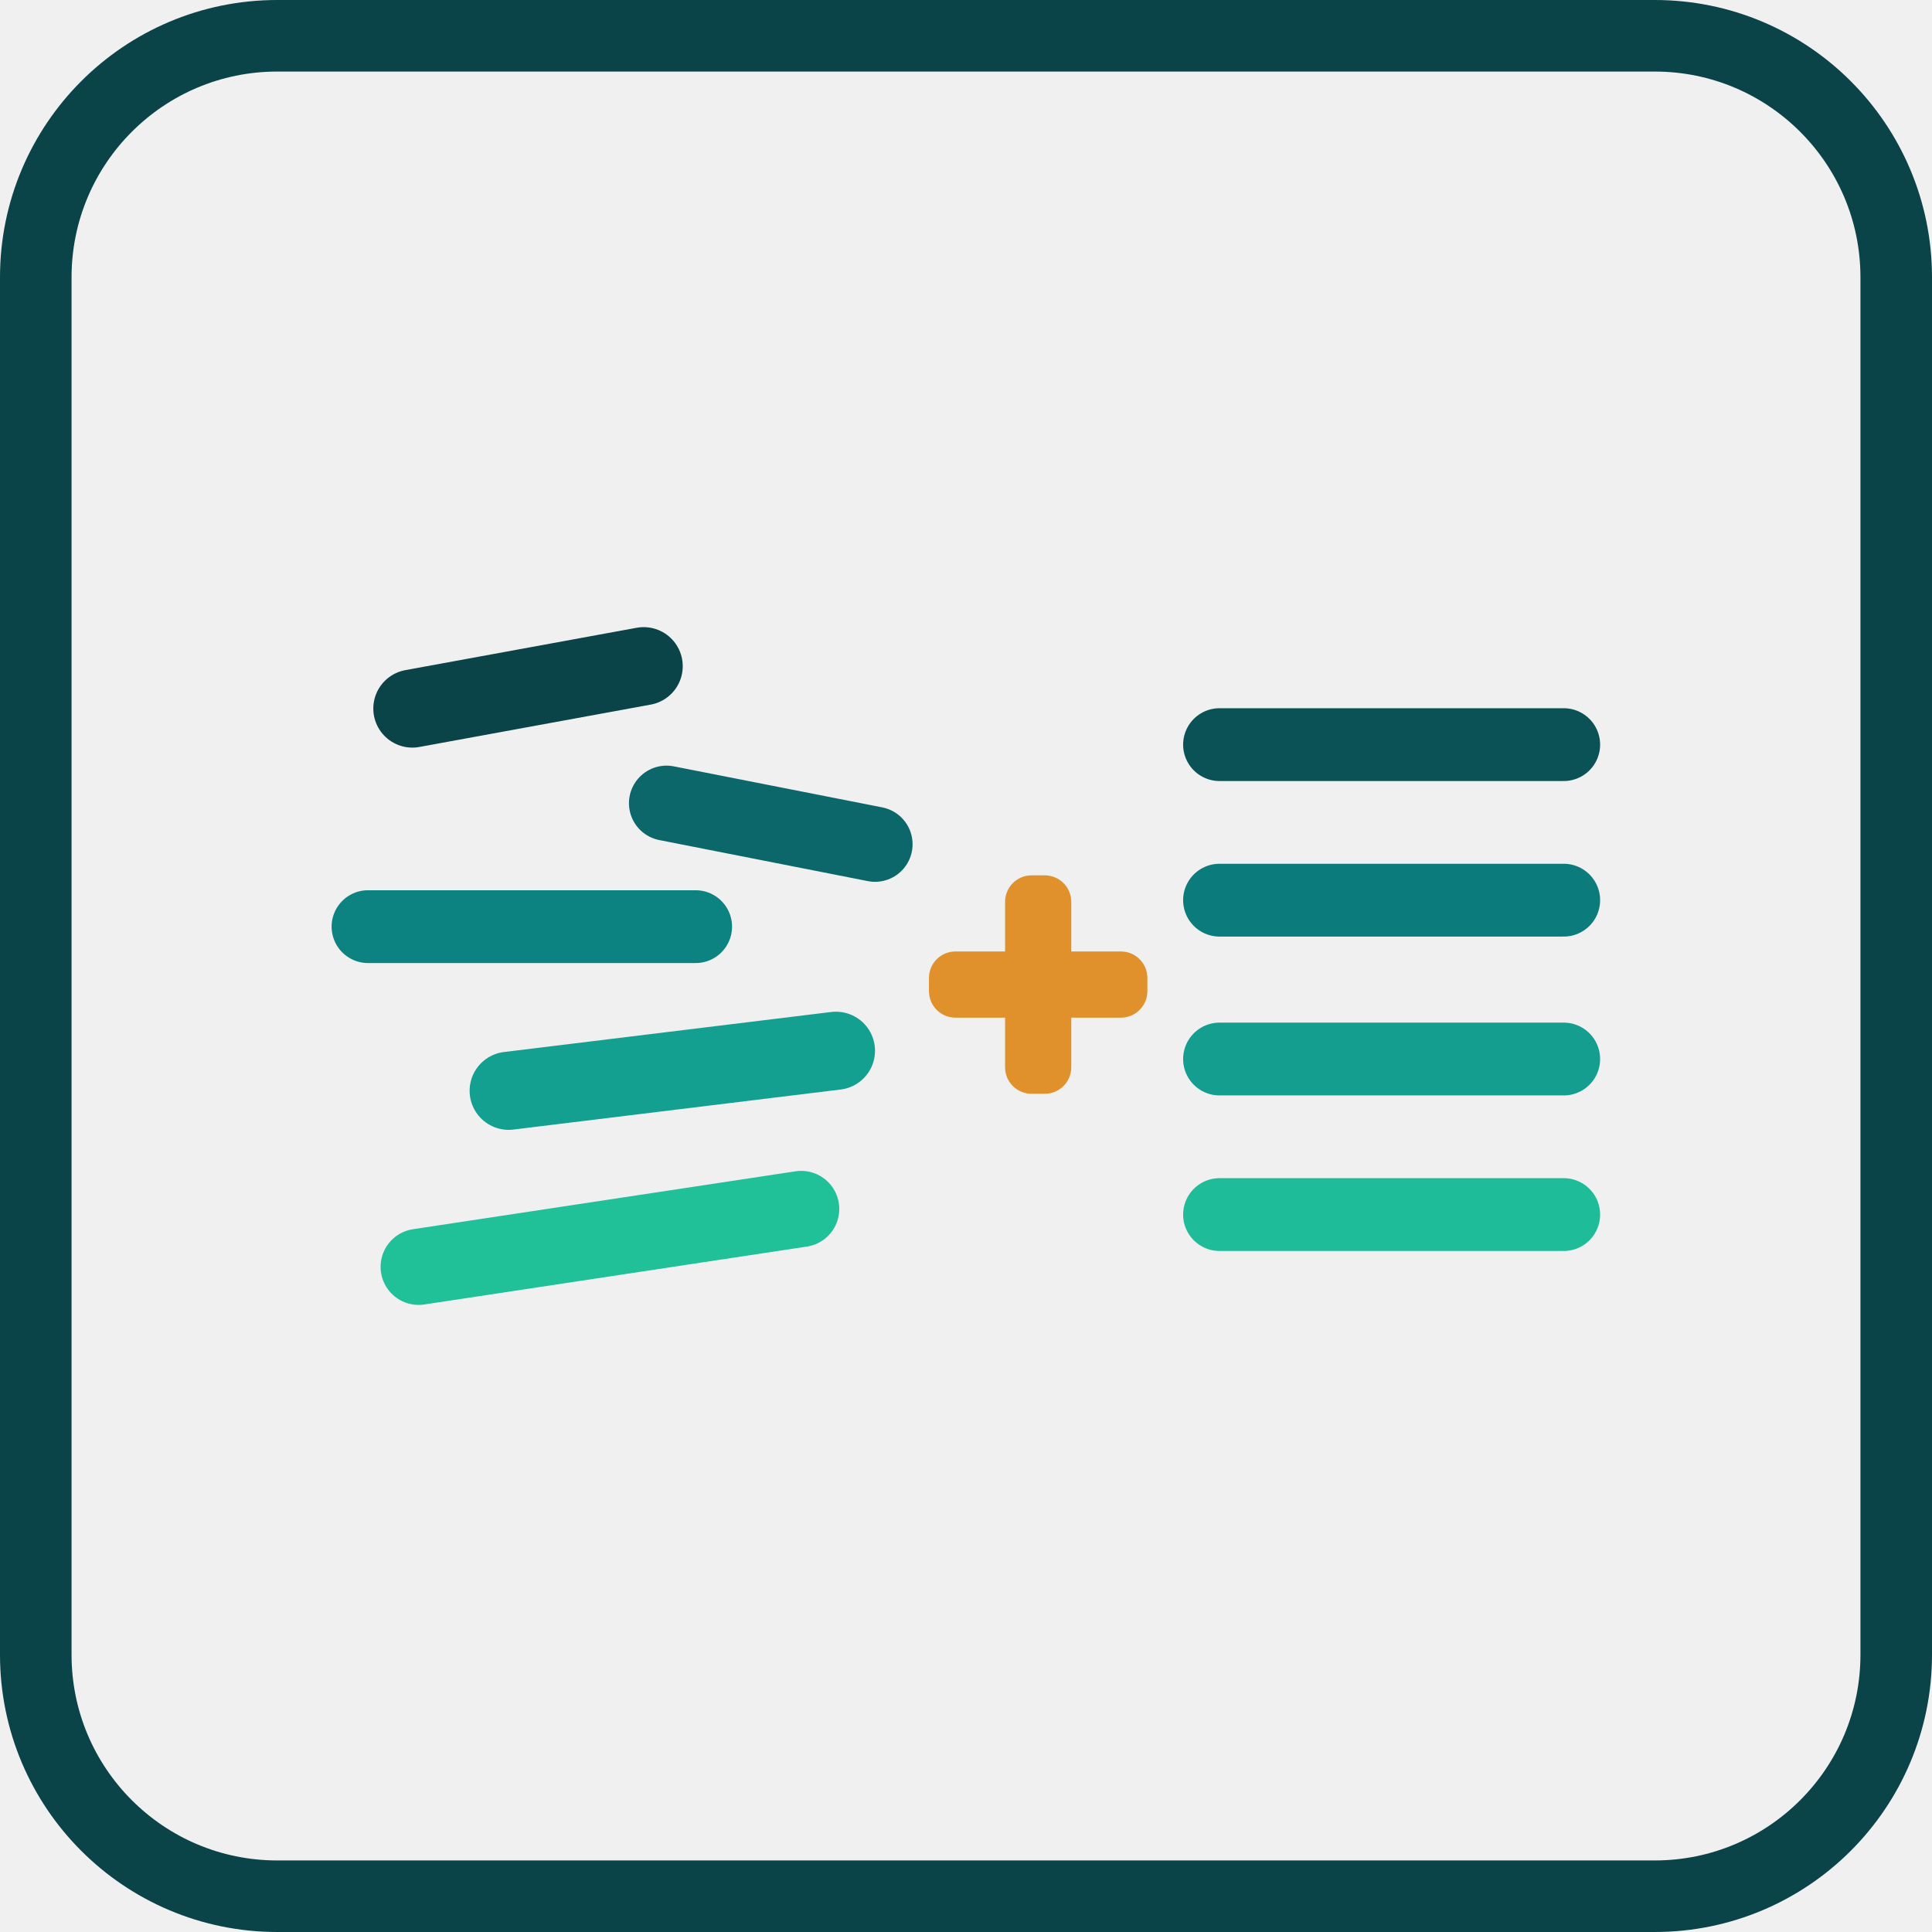
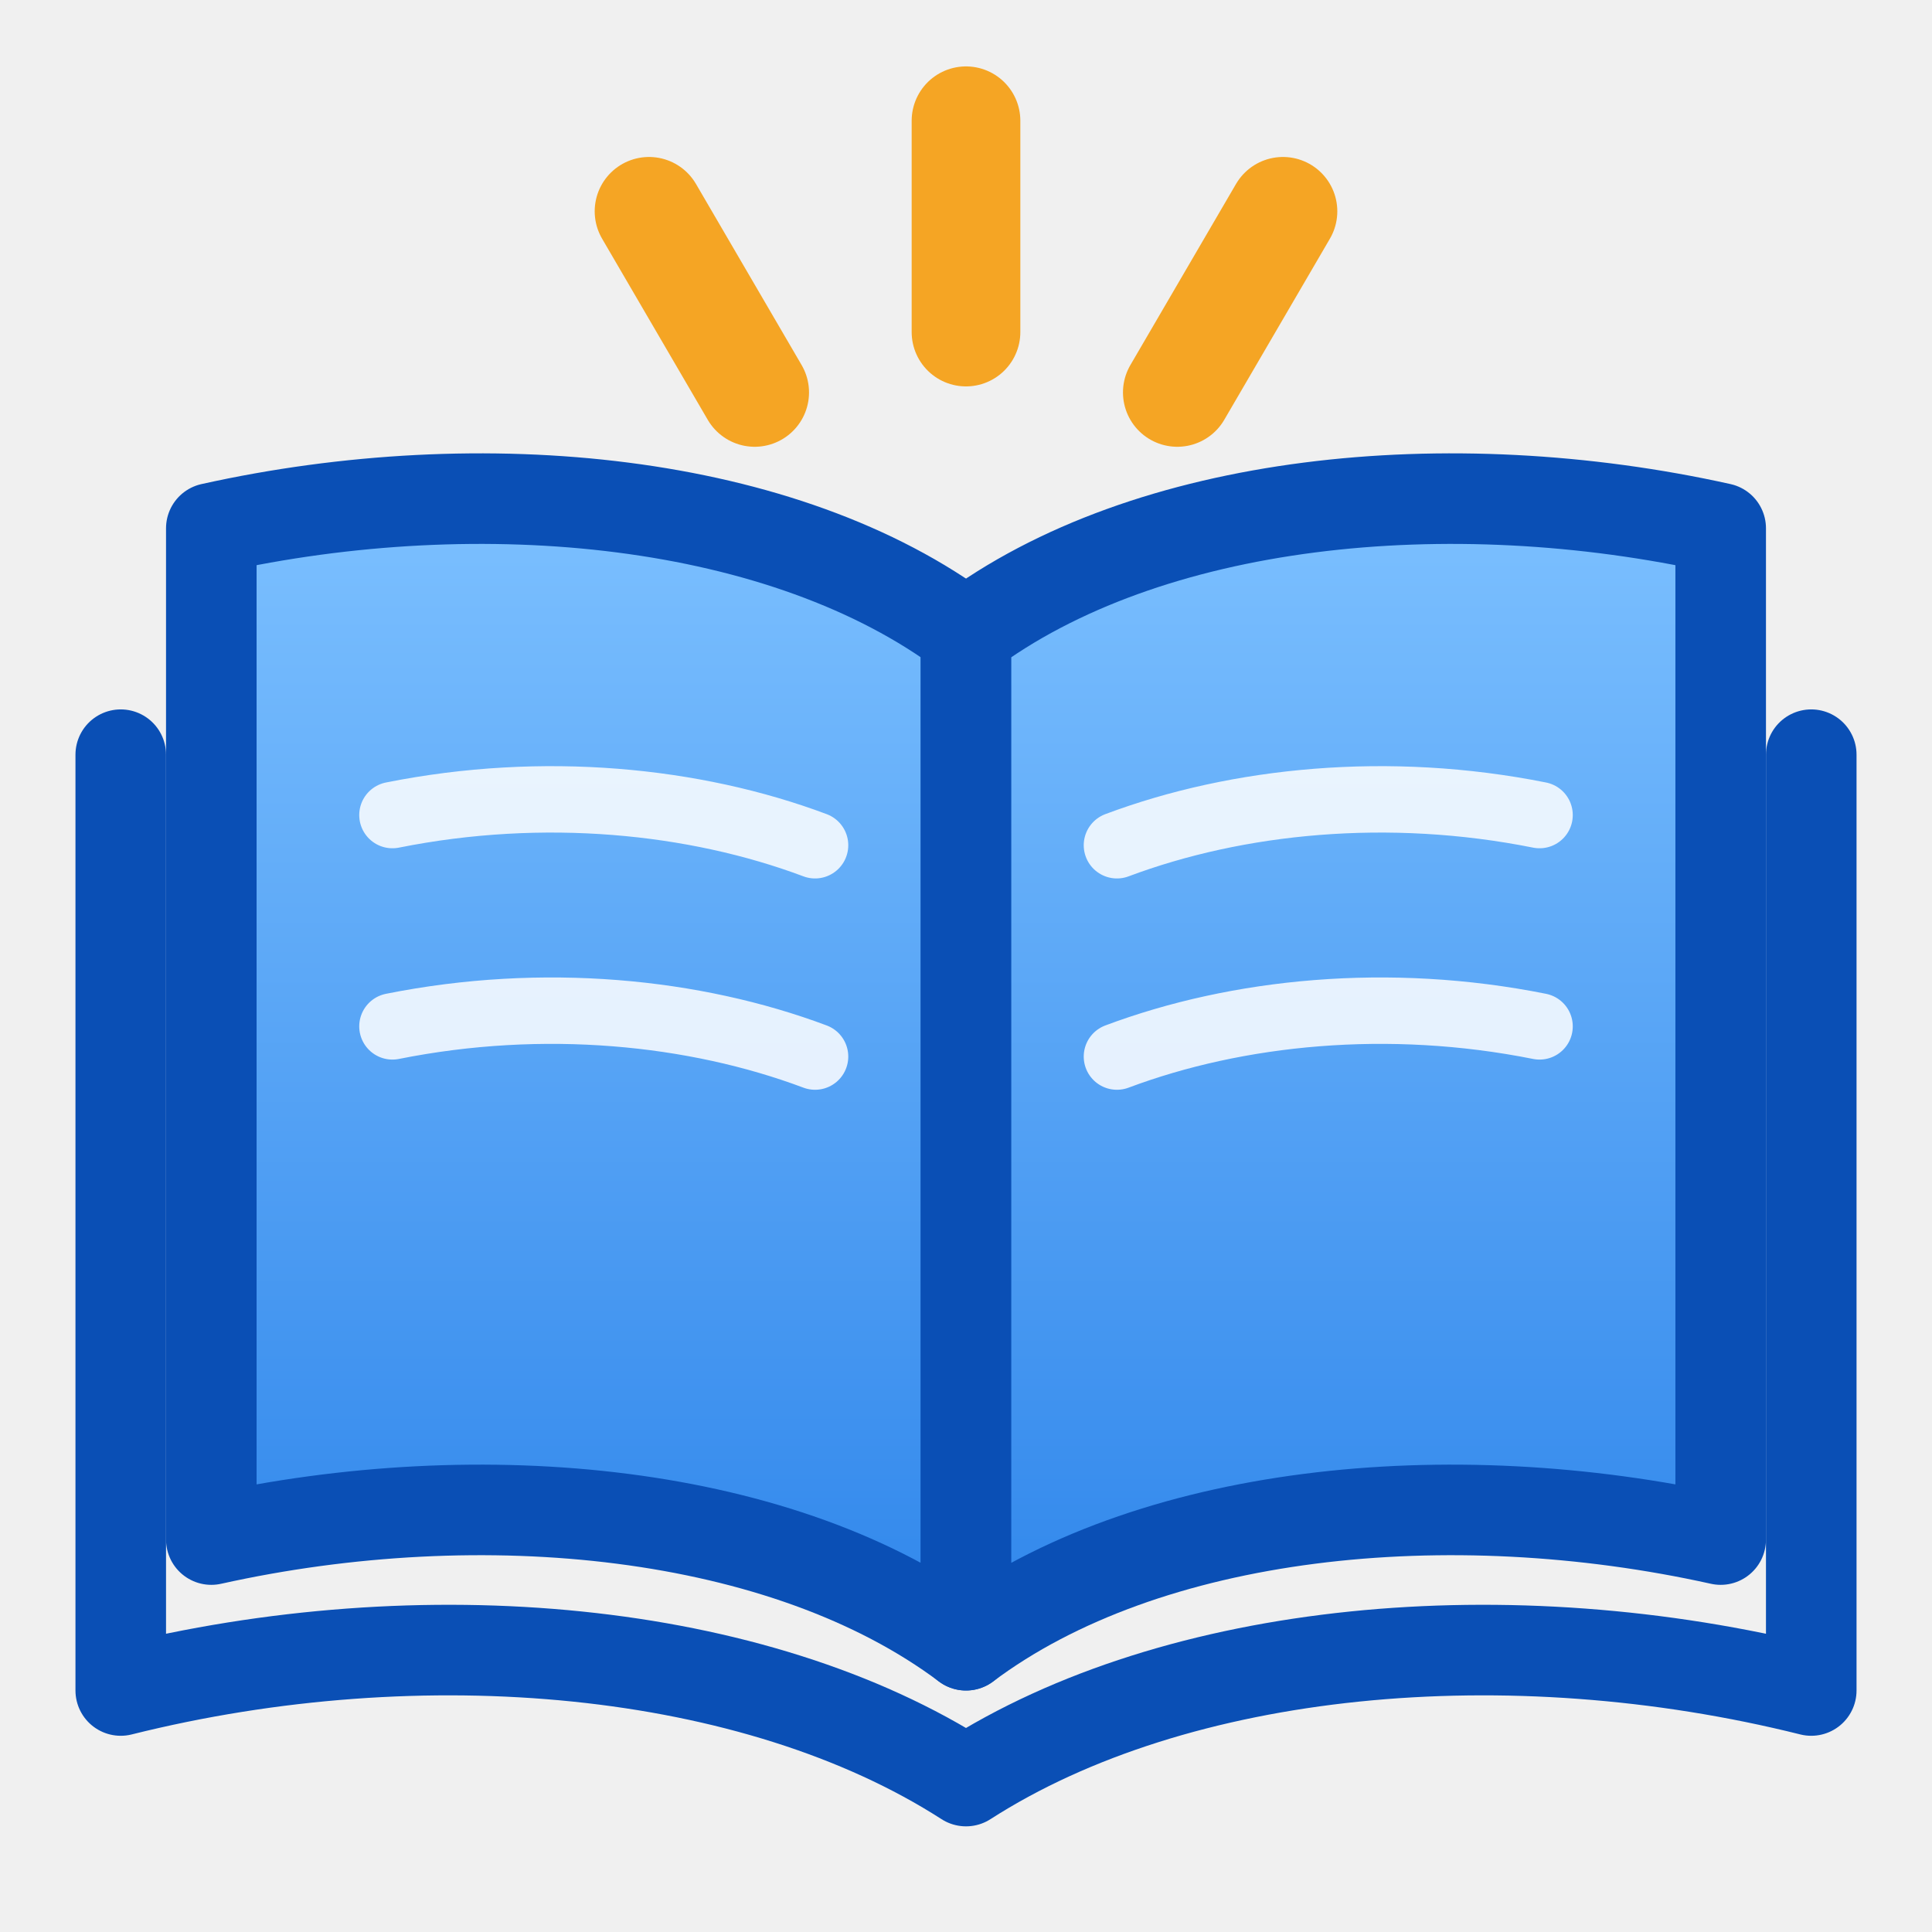
- <svg xmlns="http://www.w3.org/2000/svg" viewBox="0 0 432 432" width="432" height="432" role="img" aria-label="Entende+">
-   <rect x="8" y="8" width="416" height="416" rx="54" fill="none" stroke="#0A4348" stroke-width="16" />
-   <g stroke-linecap="round" transform="scale(0.74)">
-     <line x1="124.6" y1="214.1" x2="194.5" y2="201.3" stroke="#0A4348" stroke-width="23.6" />
-     <line x1="201.4" y1="242.7" x2="264.4" y2="255.1" stroke="#0B6769" stroke-width="22.7" />
-     <line x1="111.2" y1="280.0" x2="210.2" y2="280.0" stroke="#0C8281" stroke-width="22.0" />
-     <line x1="153.7" y1="329.6" x2="252.6" y2="317.5" stroke="#14A090" stroke-width="23.6" />
-     <line x1="126.5" y1="382.8" x2="242.1" y2="365.3" stroke="#20C099" stroke-width="23.0" />
-     <line x1="368.5" y1="225.0" x2="472.5" y2="225.0" stroke="#0A5256" stroke-width="22.0" />
-     <line x1="368.5" y1="272.0" x2="472.5" y2="272.0" stroke="#0C7B7B" stroke-width="22.0" />
-     <line x1="368.5" y1="320.0" x2="472.5" y2="320.0" stroke="#139E8F" stroke-width="22.0" />
-     <line x1="368.5" y1="367.0" x2="472.5" y2="367.0" stroke="#1EBC98" stroke-width="22.0" />
-     <g fill="#E0912B">
-       <rect x="280.7" y="287.5" width="66.0" height="20.0" rx="8.0" />
-       <rect x="303.7" y="264.5" width="20.0" height="66.0" rx="8.0" />
-     </g>
+ <svg xmlns="http://www.w3.org/2000/svg" viewBox="0 0 64 64" width="64" height="64" role="img" aria-label="Entende+">
+   <defs>
+     <linearGradient id="pagina" x1="0" y1="0" x2="0" y2="1">
+       <stop offset="0" stop-color="#7cc0ff" />
+       <stop offset="1" stop-color="#2f86eb" />
+     </linearGradient>
+   </defs>
+   <g stroke="#f5a524" stroke-width="3.6" stroke-linecap="round">
+     <line x1="32" y1="4" x2="32" y2="11" />
+     <line x1="21.5" y1="7" x2="25" y2="13" />
+     <line x1="42.5" y1="7" x2="39" y2="13" />
+   </g>
+   <g fill="url(#pagina)" stroke="#0a4fb5" stroke-width="3" stroke-linejoin="round">
+     <path d="M32 21 C26 16.5 16 15.5 7 17.5 V51 C16 49 26 50 32 54.5 Z" />
+     <path d="M32 21 C38 16.5 48 15.5 57 17.5 V51 C48 49 38 50 32 54.5 Z" />
+   </g>
+   <path d="M4 25 V56 C14 53.5 25 54.5 32 59 C39 54.5 50 53.5 60 56 V25" fill="none" stroke="#0a4fb5" stroke-width="3" stroke-linecap="round" stroke-linejoin="round" />
+   <g stroke="#ffffff" stroke-width="2.2" stroke-linecap="round" opacity="0.85">
+     <path d="M13 27 C18 26 23 26.5 27 28" fill="none" />
+     <path d="M13 34 C18 33 23 33.5 27 35" fill="none" />
+     <path d="M37 28 C41 26.5 46 26 51 27" fill="none" />
+     <path d="M37 35 C41 33.5 46 33 51 34" fill="none" />
  </g>
</svg>
